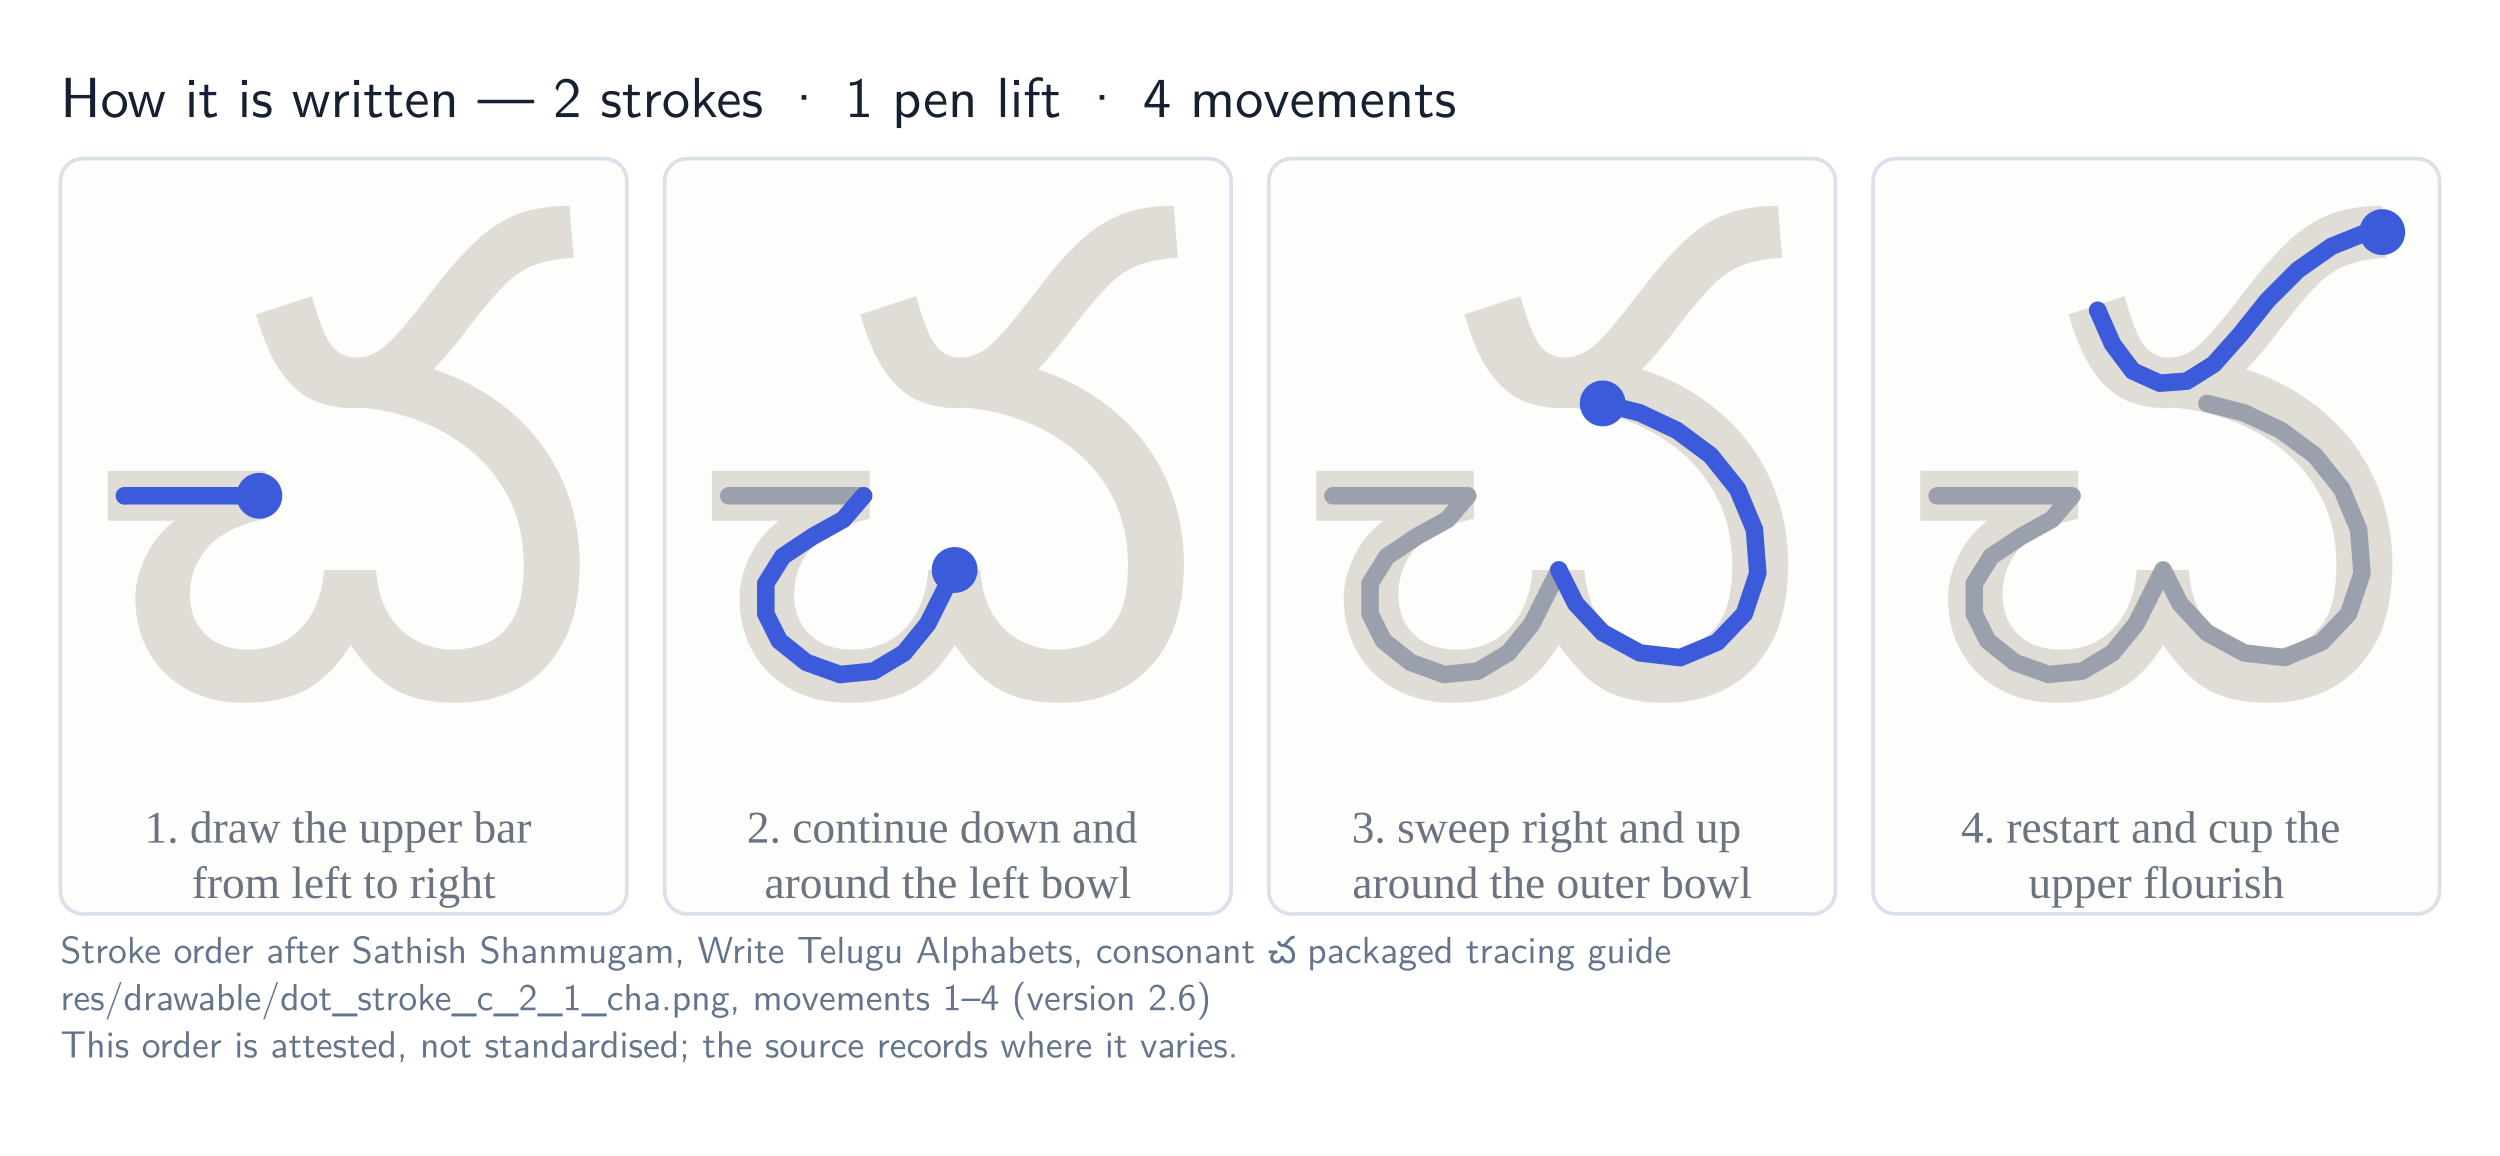
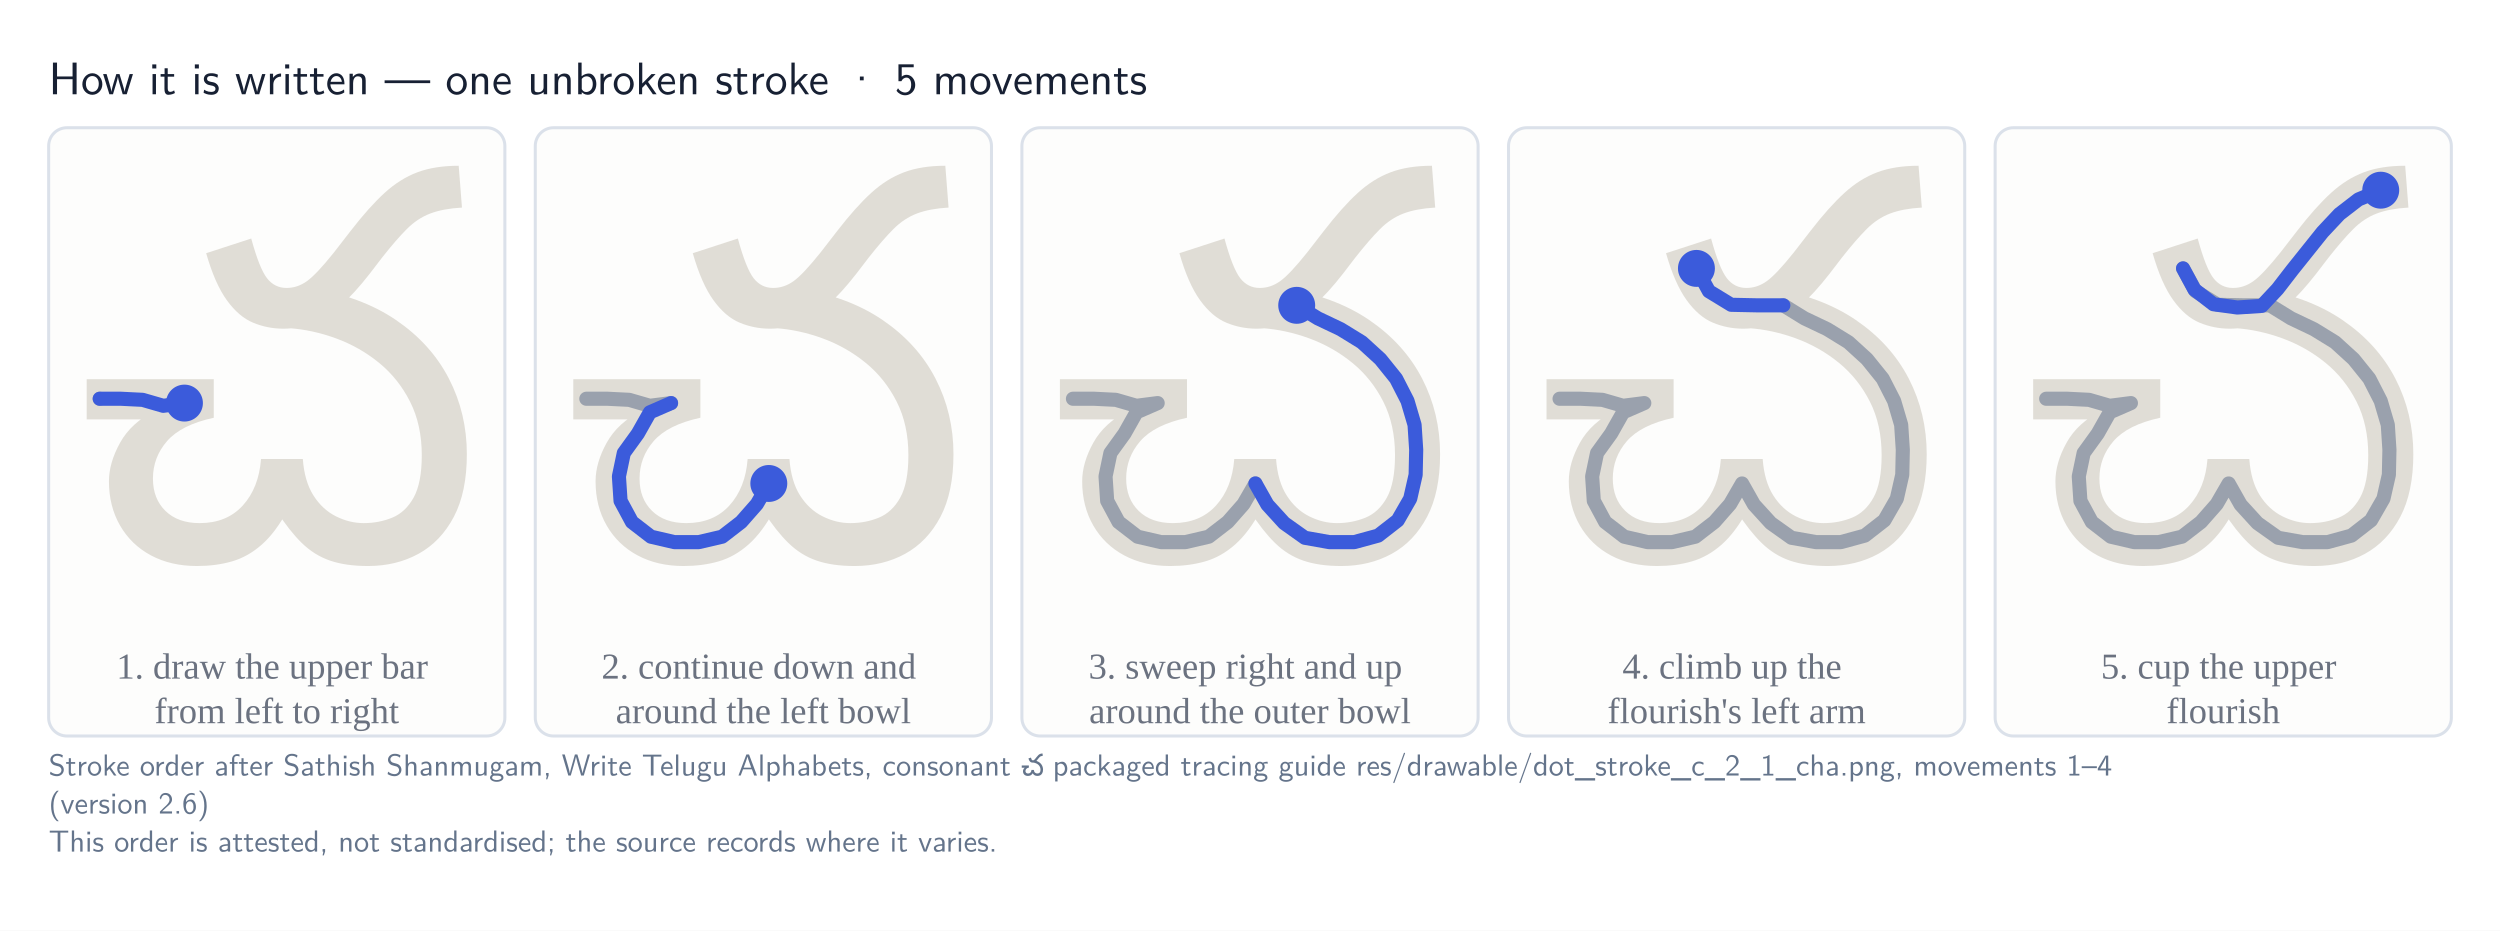
- <svg xmlns="http://www.w3.org/2000/svg" width="662" height="306" viewBox="0 0 662 306" role="img" aria-label="How to write చ: 2 strokes · 1 pen lift · 4 movements">
-   <rect x="0" y="0" width="662" height="306" fill="#ffffff" />
-   <text x="16" y="31" font-family="Latin Modern Sans, sans-serif" font-size="15" fill="#172033">How it is written — 2 strokes · 1 pen lift · 4 movements</text>
+ <svg xmlns="http://www.w3.org/2000/svg" width="822" height="306" viewBox="0 0 822 306" role="img" aria-label="How to write చ: one unbroken stroke · 5 movements">
+   <rect x="0" y="0" width="822" height="306" fill="#ffffff" />
+   <text x="16" y="31" font-family="Latin Modern Sans, sans-serif" font-size="15" fill="#172033">How it is written — one unbroken stroke · 5 movements</text>
  <rect x="16" y="42" width="150" height="200" rx="6" fill="#fdfdfc" stroke="#dbe1ea" stroke-width="1" />
  <svg x="16" y="42" width="150" height="200" viewBox="-45 -795 840 1120" preserveAspectRatio="xMidYMid meet" overflow="hidden">
    <g transform="scale(1,-1)">
      <path class="ductus__glyph" d="M543 -12Q502 -12 473 -2Q444 8 421 30.5Q398 53 375 89L395 91Q373 50 347.5 27.5Q322 5 292.5 -3.5Q263 -12 228 -12Q180 -12 143.5 7.5Q107 27 86.5 62.5Q66 98 66 144Q66 178 86.5 215Q107 252 151 274L139 258L25 258L25 332L259 332L259 261Q199 248 173 218Q147 188 147 149Q147 112 170 89.5Q193 67 233 67Q283 67 312.5 99.5Q342 132 346 185L423 185Q426 144 442.5 118Q459 92 484 79.5Q509 67 535 67Q563 67 587.5 77Q612 87 627 114Q642 141 642 192Q642 248 620.5 290.5Q599 333 563.5 362Q528 391 484.5 407Q441 423 397 426L434 500Q530 485 594.5 441Q659 397 692 333Q725 269 725 194Q725 124 701 78.5Q677 33 636 10.5Q595 -12 543 -12ZM387 425Q358 425 331.5 436Q305 447 283 477.5Q261 508 245 564L328 591Q343 536 357 518Q371 500 393 500Q413 500 430.5 512.5Q448 525 480 565L511 605Q545 649 573.5 675Q602 701 634 713Q666 725 710 725L716 648Q681 646 657.5 637Q634 628 614.5 608.5Q595 589 569 556L546 526Q518 490 493 468Q468 446 442.5 435.5Q417 425 387 425Z" fill="#e0ddd6" fill-rule="nonzero" />
-       <path class="ductus__done" d="M50 295 L50 295" fill="none" stroke="#9aa1ad" stroke-width="26" stroke-linecap="round" stroke-linejoin="round" />
-       <path class="ductus__pen" d="M50 295 L100 295 L150 295 L200 295 L250 295" fill="none" stroke="#3b5bdb" stroke-width="26" stroke-linecap="round" stroke-linejoin="round" />
-       <circle class="ductus__tip" cx="250" cy="295" r="34" fill="#3b5bdb" />
+       <path class="ductus__done" d="M49 296 L49 296" fill="none" stroke="#9aa1ad" stroke-width="26" stroke-linecap="round" stroke-linejoin="round" />
+       <path class="ductus__pen" d="M49 296 L88 296 L128 294 L166 283 L205 288" fill="none" stroke="#3b5bdb" stroke-width="26" stroke-linecap="round" stroke-linejoin="round" />
+       <circle class="ductus__tip" cx="205" cy="288" r="34" fill="#3b5bdb" />
    </g>
    <text class="ductus__caption" x="375" y="219.3" text-anchor="middle" font-size="67.3" fill="#6b7280">
      <tspan x="375" y="219.3">1. draw the upper bar</tspan>
      <tspan x="375" y="301.4">from left to right</tspan>
    </text>
  </svg>
  <rect x="176" y="42" width="150" height="200" rx="6" fill="#fdfdfc" stroke="#dbe1ea" stroke-width="1" />
  <svg x="176" y="42" width="150" height="200" viewBox="-45 -795 840 1120" preserveAspectRatio="xMidYMid meet" overflow="hidden">
    <g transform="scale(1,-1)">
      <path class="ductus__glyph" d="M543 -12Q502 -12 473 -2Q444 8 421 30.5Q398 53 375 89L395 91Q373 50 347.5 27.5Q322 5 292.5 -3.5Q263 -12 228 -12Q180 -12 143.5 7.5Q107 27 86.5 62.5Q66 98 66 144Q66 178 86.5 215Q107 252 151 274L139 258L25 258L25 332L259 332L259 261Q199 248 173 218Q147 188 147 149Q147 112 170 89.5Q193 67 233 67Q283 67 312.5 99.5Q342 132 346 185L423 185Q426 144 442.5 118Q459 92 484 79.5Q509 67 535 67Q563 67 587.5 77Q612 87 627 114Q642 141 642 192Q642 248 620.5 290.5Q599 333 563.5 362Q528 391 484.5 407Q441 423 397 426L434 500Q530 485 594.5 441Q659 397 692 333Q725 269 725 194Q725 124 701 78.5Q677 33 636 10.5Q595 -12 543 -12ZM387 425Q358 425 331.5 436Q305 447 283 477.5Q261 508 245 564L328 591Q343 536 357 518Q371 500 393 500Q413 500 430.5 512.5Q448 525 480 565L511 605Q545 649 573.5 675Q602 701 634 713Q666 725 710 725L716 648Q681 646 657.5 637Q634 628 614.5 608.5Q595 589 569 556L546 526Q518 490 493 468Q468 446 442.5 435.5Q417 425 387 425Z" fill="#e0ddd6" fill-rule="nonzero" />
-       <path class="ductus__done" d="M50 295 L100 295 L150 295 L200 295 L250 295 L250 295" fill="none" stroke="#9aa1ad" stroke-width="26" stroke-linecap="round" stroke-linejoin="round" />
-       <path class="ductus__pen" d="M250 295 L220 260 L175 235 L130 205 L105 165 L105 120 L125 80 L165 48 L215 30 L265 35 L310 62 L345 105 L370 155 L385 185" fill="none" stroke="#3b5bdb" stroke-width="26" stroke-linecap="round" stroke-linejoin="round" />
-       <circle class="ductus__tip" cx="385" cy="185" r="34" fill="#3b5bdb" />
+       <path class="ductus__done" d="M49 296 L88 296 L128 294 L166 283 L205 288 L205 288" fill="none" stroke="#9aa1ad" stroke-width="26" stroke-linecap="round" stroke-linejoin="round" />
+       <path class="ductus__pen" d="M205 288 L166 271 L144 232 L118 196 L109 153 L112 108 L133 69 L168 42 L211 32 L256 32 L299 42 L334 69 L363 102 L385 140" fill="none" stroke="#3b5bdb" stroke-width="26" stroke-linecap="round" stroke-linejoin="round" />
+       <circle class="ductus__tip" cx="385" cy="140" r="34" fill="#3b5bdb" />
    </g>
    <text class="ductus__caption" x="375" y="219.3" text-anchor="middle" font-size="67.3" fill="#6b7280">
      <tspan x="375" y="219.3">2. continue down and</tspan>
      <tspan x="375" y="301.4">around the left bowl</tspan>
    </text>
  </svg>
  <rect x="336" y="42" width="150" height="200" rx="6" fill="#fdfdfc" stroke="#dbe1ea" stroke-width="1" />
  <svg x="336" y="42" width="150" height="200" viewBox="-45 -795 840 1120" preserveAspectRatio="xMidYMid meet" overflow="hidden">
    <g transform="scale(1,-1)">
      <path class="ductus__glyph" d="M543 -12Q502 -12 473 -2Q444 8 421 30.5Q398 53 375 89L395 91Q373 50 347.5 27.5Q322 5 292.5 -3.5Q263 -12 228 -12Q180 -12 143.5 7.5Q107 27 86.5 62.5Q66 98 66 144Q66 178 86.5 215Q107 252 151 274L139 258L25 258L25 332L259 332L259 261Q199 248 173 218Q147 188 147 149Q147 112 170 89.5Q193 67 233 67Q283 67 312.5 99.5Q342 132 346 185L423 185Q426 144 442.5 118Q459 92 484 79.5Q509 67 535 67Q563 67 587.5 77Q612 87 627 114Q642 141 642 192Q642 248 620.5 290.5Q599 333 563.5 362Q528 391 484.5 407Q441 423 397 426L434 500Q530 485 594.5 441Q659 397 692 333Q725 269 725 194Q725 124 701 78.5Q677 33 636 10.5Q595 -12 543 -12ZM387 425Q358 425 331.5 436Q305 447 283 477.5Q261 508 245 564L328 591Q343 536 357 518Q371 500 393 500Q413 500 430.5 512.5Q448 525 480 565L511 605Q545 649 573.5 675Q602 701 634 713Q666 725 710 725L716 648Q681 646 657.5 637Q634 628 614.5 608.5Q595 589 569 556L546 526Q518 490 493 468Q468 446 442.5 435.5Q417 425 387 425Z" fill="#e0ddd6" fill-rule="nonzero" />
-       <path class="ductus__done" d="M50 295 L100 295 L150 295 L200 295 L250 295 L220 260 L175 235 L130 205 L105 165 L105 120 L125 80 L165 48 L215 30 L265 35 L310 62 L345 105 L370 155 L385 185 L385 185" fill="none" stroke="#9aa1ad" stroke-width="26" stroke-linecap="round" stroke-linejoin="round" />
-       <path class="ductus__pen" d="M385 185 L410 135 L450 92 L505 62 L565 55 L620 78 L660 120 L680 180 L675 245 L650 305 L610 355 L560 392 L505 418 L450 432" fill="none" stroke="#3b5bdb" stroke-width="26" stroke-linecap="round" stroke-linejoin="round" />
-       <circle class="ductus__tip" cx="450" cy="432" r="34" fill="#3b5bdb" />
+       <path class="ductus__done" d="M49 296 L88 296 L128 294 L166 283 L205 288 L166 271 L144 232 L118 196 L109 153 L112 108 L133 69 L168 42 L211 32 L256 32 L299 42 L334 69 L363 102 L385 140 L385 140" fill="none" stroke="#9aa1ad" stroke-width="26" stroke-linecap="round" stroke-linejoin="round" />
+       <path class="ductus__pen" d="M385 140 L407 101 L438 67 L476 40 L521 32 L567 32 L611 44 L647 72 L670 112 L680 156 L681 202 L678 248 L665 292 L644 333 L615 369 L581 400 L542 424 L500 444 L461 468" fill="none" stroke="#3b5bdb" stroke-width="26" stroke-linecap="round" stroke-linejoin="round" />
+       <circle class="ductus__tip" cx="461" cy="468" r="34" fill="#3b5bdb" />
    </g>
    <text class="ductus__caption" x="375" y="219.3" text-anchor="middle" font-size="67.3" fill="#6b7280">
      <tspan x="375" y="219.3">3. sweep right and up</tspan>
      <tspan x="375" y="301.4">around the outer bowl</tspan>
    </text>
  </svg>
  <rect x="496" y="42" width="150" height="200" rx="6" fill="#fdfdfc" stroke="#dbe1ea" stroke-width="1" />
  <svg x="496" y="42" width="150" height="200" viewBox="-45 -795 840 1120" preserveAspectRatio="xMidYMid meet" overflow="hidden">
    <g transform="scale(1,-1)">
      <path class="ductus__glyph" d="M543 -12Q502 -12 473 -2Q444 8 421 30.5Q398 53 375 89L395 91Q373 50 347.5 27.5Q322 5 292.5 -3.5Q263 -12 228 -12Q180 -12 143.5 7.5Q107 27 86.5 62.5Q66 98 66 144Q66 178 86.5 215Q107 252 151 274L139 258L25 258L25 332L259 332L259 261Q199 248 173 218Q147 188 147 149Q147 112 170 89.5Q193 67 233 67Q283 67 312.5 99.5Q342 132 346 185L423 185Q426 144 442.5 118Q459 92 484 79.5Q509 67 535 67Q563 67 587.5 77Q612 87 627 114Q642 141 642 192Q642 248 620.5 290.5Q599 333 563.5 362Q528 391 484.5 407Q441 423 397 426L434 500Q530 485 594.5 441Q659 397 692 333Q725 269 725 194Q725 124 701 78.5Q677 33 636 10.5Q595 -12 543 -12ZM387 425Q358 425 331.5 436Q305 447 283 477.5Q261 508 245 564L328 591Q343 536 357 518Q371 500 393 500Q413 500 430.5 512.5Q448 525 480 565L511 605Q545 649 573.5 675Q602 701 634 713Q666 725 710 725L716 648Q681 646 657.5 637Q634 628 614.5 608.5Q595 589 569 556L546 526Q518 490 493 468Q468 446 442.5 435.5Q417 425 387 425Z" fill="#e0ddd6" fill-rule="nonzero" />
-       <path class="ductus__done" d="M50 295 L100 295 L150 295 L200 295 L250 295 L220 260 L175 235 L130 205 L105 165 L105 120 L125 80 L165 48 L215 30 L265 35 L310 62 L345 105 L370 155 L385 185 L410 135 L450 92 L505 62 L565 55 L620 78 L660 120 L680 180 L675 245 L650 305 L610 355 L560 392 L505 418 L450 432" fill="none" stroke="#9aa1ad" stroke-width="26" stroke-linecap="round" stroke-linejoin="round" />
-       <path class="ductus__done" d="M288 570 L288 570" fill="none" stroke="#9aa1ad" stroke-width="26" stroke-linecap="round" stroke-linejoin="round" />
-       <path class="ductus__pen" d="M288 570 L310 520 L340 480 L380 462 L420 465 L460 490 L500 535 L540 585 L585 630 L635 665 L680 683 L710 686" fill="none" stroke="#3b5bdb" stroke-width="26" stroke-linecap="round" stroke-linejoin="round" />
-       <circle class="ductus__tip" cx="710" cy="686" r="34" fill="#3b5bdb" />
+       <path class="ductus__done" d="M49 296 L88 296 L128 294 L166 283 L205 288 L166 271 L144 232 L118 196 L109 153 L112 108 L133 69 L168 42 L211 32 L256 32 L299 42 L334 69 L363 102 L385 140 L407 101 L438 67 L476 40 L521 32 L567 32 L611 44 L647 72 L670 112 L680 156 L681 202 L678 248 L665 292 L644 333 L615 369 L581 400 L542 424 L500 444 L461 468 L461 468" fill="none" stroke="#9aa1ad" stroke-width="26" stroke-linecap="round" stroke-linejoin="round" />
+       <path class="ductus__pen" d="M461 468 L413 468 L365 469 L324 494 L301 536" fill="none" stroke="#3b5bdb" stroke-width="26" stroke-linecap="round" stroke-linejoin="round" />
+       <circle class="ductus__tip" cx="301" cy="536" r="34" fill="#3b5bdb" />
    </g>
    <text class="ductus__caption" x="375" y="219.3" text-anchor="middle" font-size="67.3" fill="#6b7280">
-       <tspan x="375" y="219.3">4. restart and cup the</tspan>
-       <tspan x="375" y="301.4">upper flourish</tspan>
+       <tspan x="375" y="219.3">4. climb up the</tspan>
+       <tspan x="375" y="301.4">flourish's left arm</tspan>
    </text>
  </svg>
-   <text x="16" y="255" font-family="Latin Modern Sans, sans-serif" font-size="10" fill="#64748b">Stroke order after Sathish Shanmugam, Write Telugu Alphabets, consonant చ packaged tracing guide</text>
-   <text x="16" y="267.5" font-family="Latin Modern Sans, sans-serif" font-size="10" fill="#64748b">res/drawable/dot_stroke_c_2_1_cha.png, movements 1–4 (version 2.6)</text>
+   <rect x="656" y="42" width="150" height="200" rx="6" fill="#fdfdfc" stroke="#dbe1ea" stroke-width="1" />
+   <svg x="656" y="42" width="150" height="200" viewBox="-45 -795 840 1120" preserveAspectRatio="xMidYMid meet" overflow="hidden">
+     <g transform="scale(1,-1)">
+       <path class="ductus__glyph" d="M543 -12Q502 -12 473 -2Q444 8 421 30.5Q398 53 375 89L395 91Q373 50 347.5 27.5Q322 5 292.5 -3.5Q263 -12 228 -12Q180 -12 143.5 7.5Q107 27 86.5 62.5Q66 98 66 144Q66 178 86.5 215Q107 252 151 274L139 258L25 258L25 332L259 332L259 261Q199 248 173 218Q147 188 147 149Q147 112 170 89.5Q193 67 233 67Q283 67 312.5 99.5Q342 132 346 185L423 185Q426 144 442.5 118Q459 92 484 79.5Q509 67 535 67Q563 67 587.5 77Q612 87 627 114Q642 141 642 192Q642 248 620.5 290.5Q599 333 563.5 362Q528 391 484.5 407Q441 423 397 426L434 500Q530 485 594.5 441Q659 397 692 333Q725 269 725 194Q725 124 701 78.5Q677 33 636 10.5Q595 -12 543 -12ZM387 425Q358 425 331.5 436Q305 447 283 477.5Q261 508 245 564L328 591Q343 536 357 518Q371 500 393 500Q413 500 430.5 512.5Q448 525 480 565L511 605Q545 649 573.5 675Q602 701 634 713Q666 725 710 725L716 648Q681 646 657.5 637Q634 628 614.5 608.5Q595 589 569 556L546 526Q518 490 493 468Q468 446 442.5 435.5Q417 425 387 425Z" fill="#e0ddd6" fill-rule="nonzero" />
+       <path class="ductus__done" d="M49 296 L88 296 L128 294 L166 283 L205 288 L166 271 L144 232 L118 196 L109 153 L112 108 L133 69 L168 42 L211 32 L256 32 L299 42 L334 69 L363 102 L385 140 L407 101 L438 67 L476 40 L521 32 L567 32 L611 44 L647 72 L670 112 L680 156 L681 202 L678 248 L665 292 L644 333 L615 369 L581 400 L542 424 L500 444 L461 468 L413 468 L365 469 L324 494 L301 536 L301 536" fill="none" stroke="#9aa1ad" stroke-width="26" stroke-linecap="round" stroke-linejoin="round" />
+       <path class="ductus__pen" d="M301 536 L322 497 L357 470 L401 464 L446 467 L475 498 L502 533 L530 568 L558 603 L589 636 L624 663 L665 680" fill="none" stroke="#3b5bdb" stroke-width="26" stroke-linecap="round" stroke-linejoin="round" />
+       <circle class="ductus__tip" cx="665" cy="680" r="34" fill="#3b5bdb" />
+     </g>
+     <text class="ductus__caption" x="375" y="219.3" text-anchor="middle" font-size="67.3" fill="#6b7280">
+       <tspan x="375" y="219.3">5. cup the upper</tspan>
+       <tspan x="375" y="301.4">flourish</tspan>
+     </text>
+   </svg>
+   <text x="16" y="255" font-family="Latin Modern Sans, sans-serif" font-size="10" fill="#64748b">Stroke order after Sathish Shanmugam, Write Telugu Alphabets, consonant చ packaged tracing guide res/drawable/dot_stroke_c_2_1_cha.png, movements 1–4</text>
+   <text x="16" y="267.5" font-family="Latin Modern Sans, sans-serif" font-size="10" fill="#64748b">(version 2.6)</text>
  <text x="16" y="280" font-family="Latin Modern Sans, sans-serif" font-size="10" fill="#64748b">This order is attested, not standardised; the source records where it varies.</text>
</svg>
